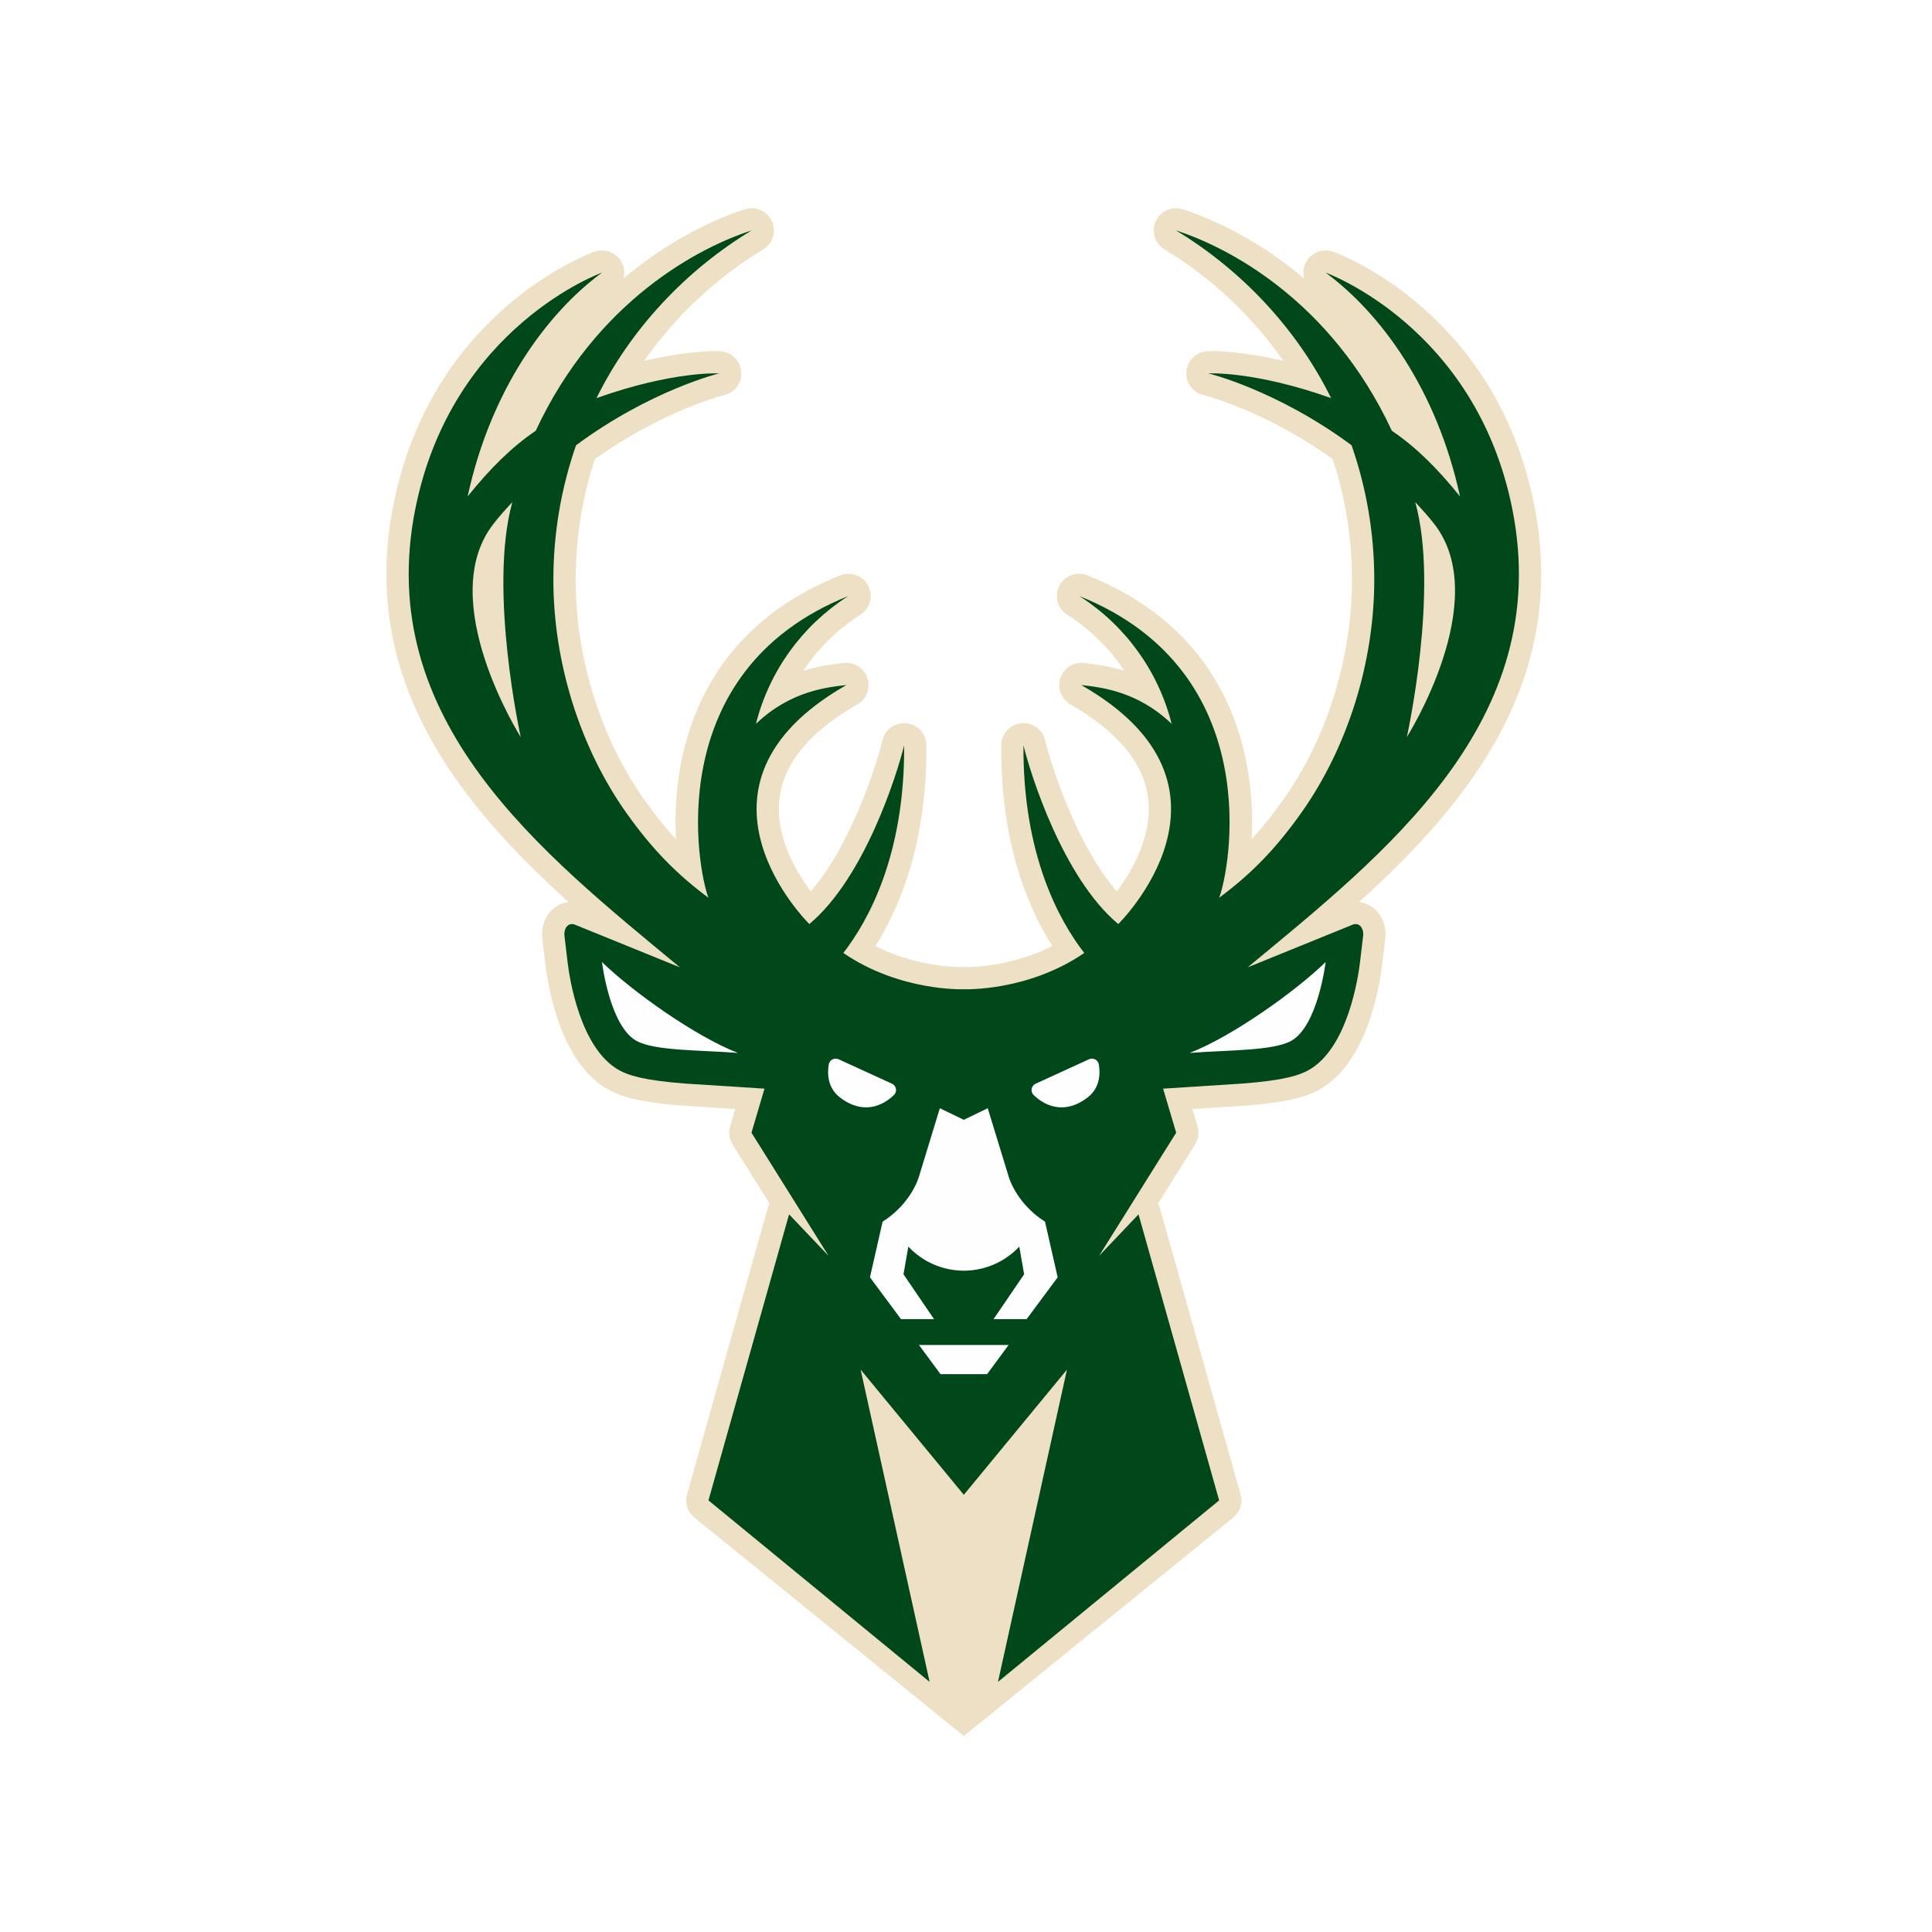
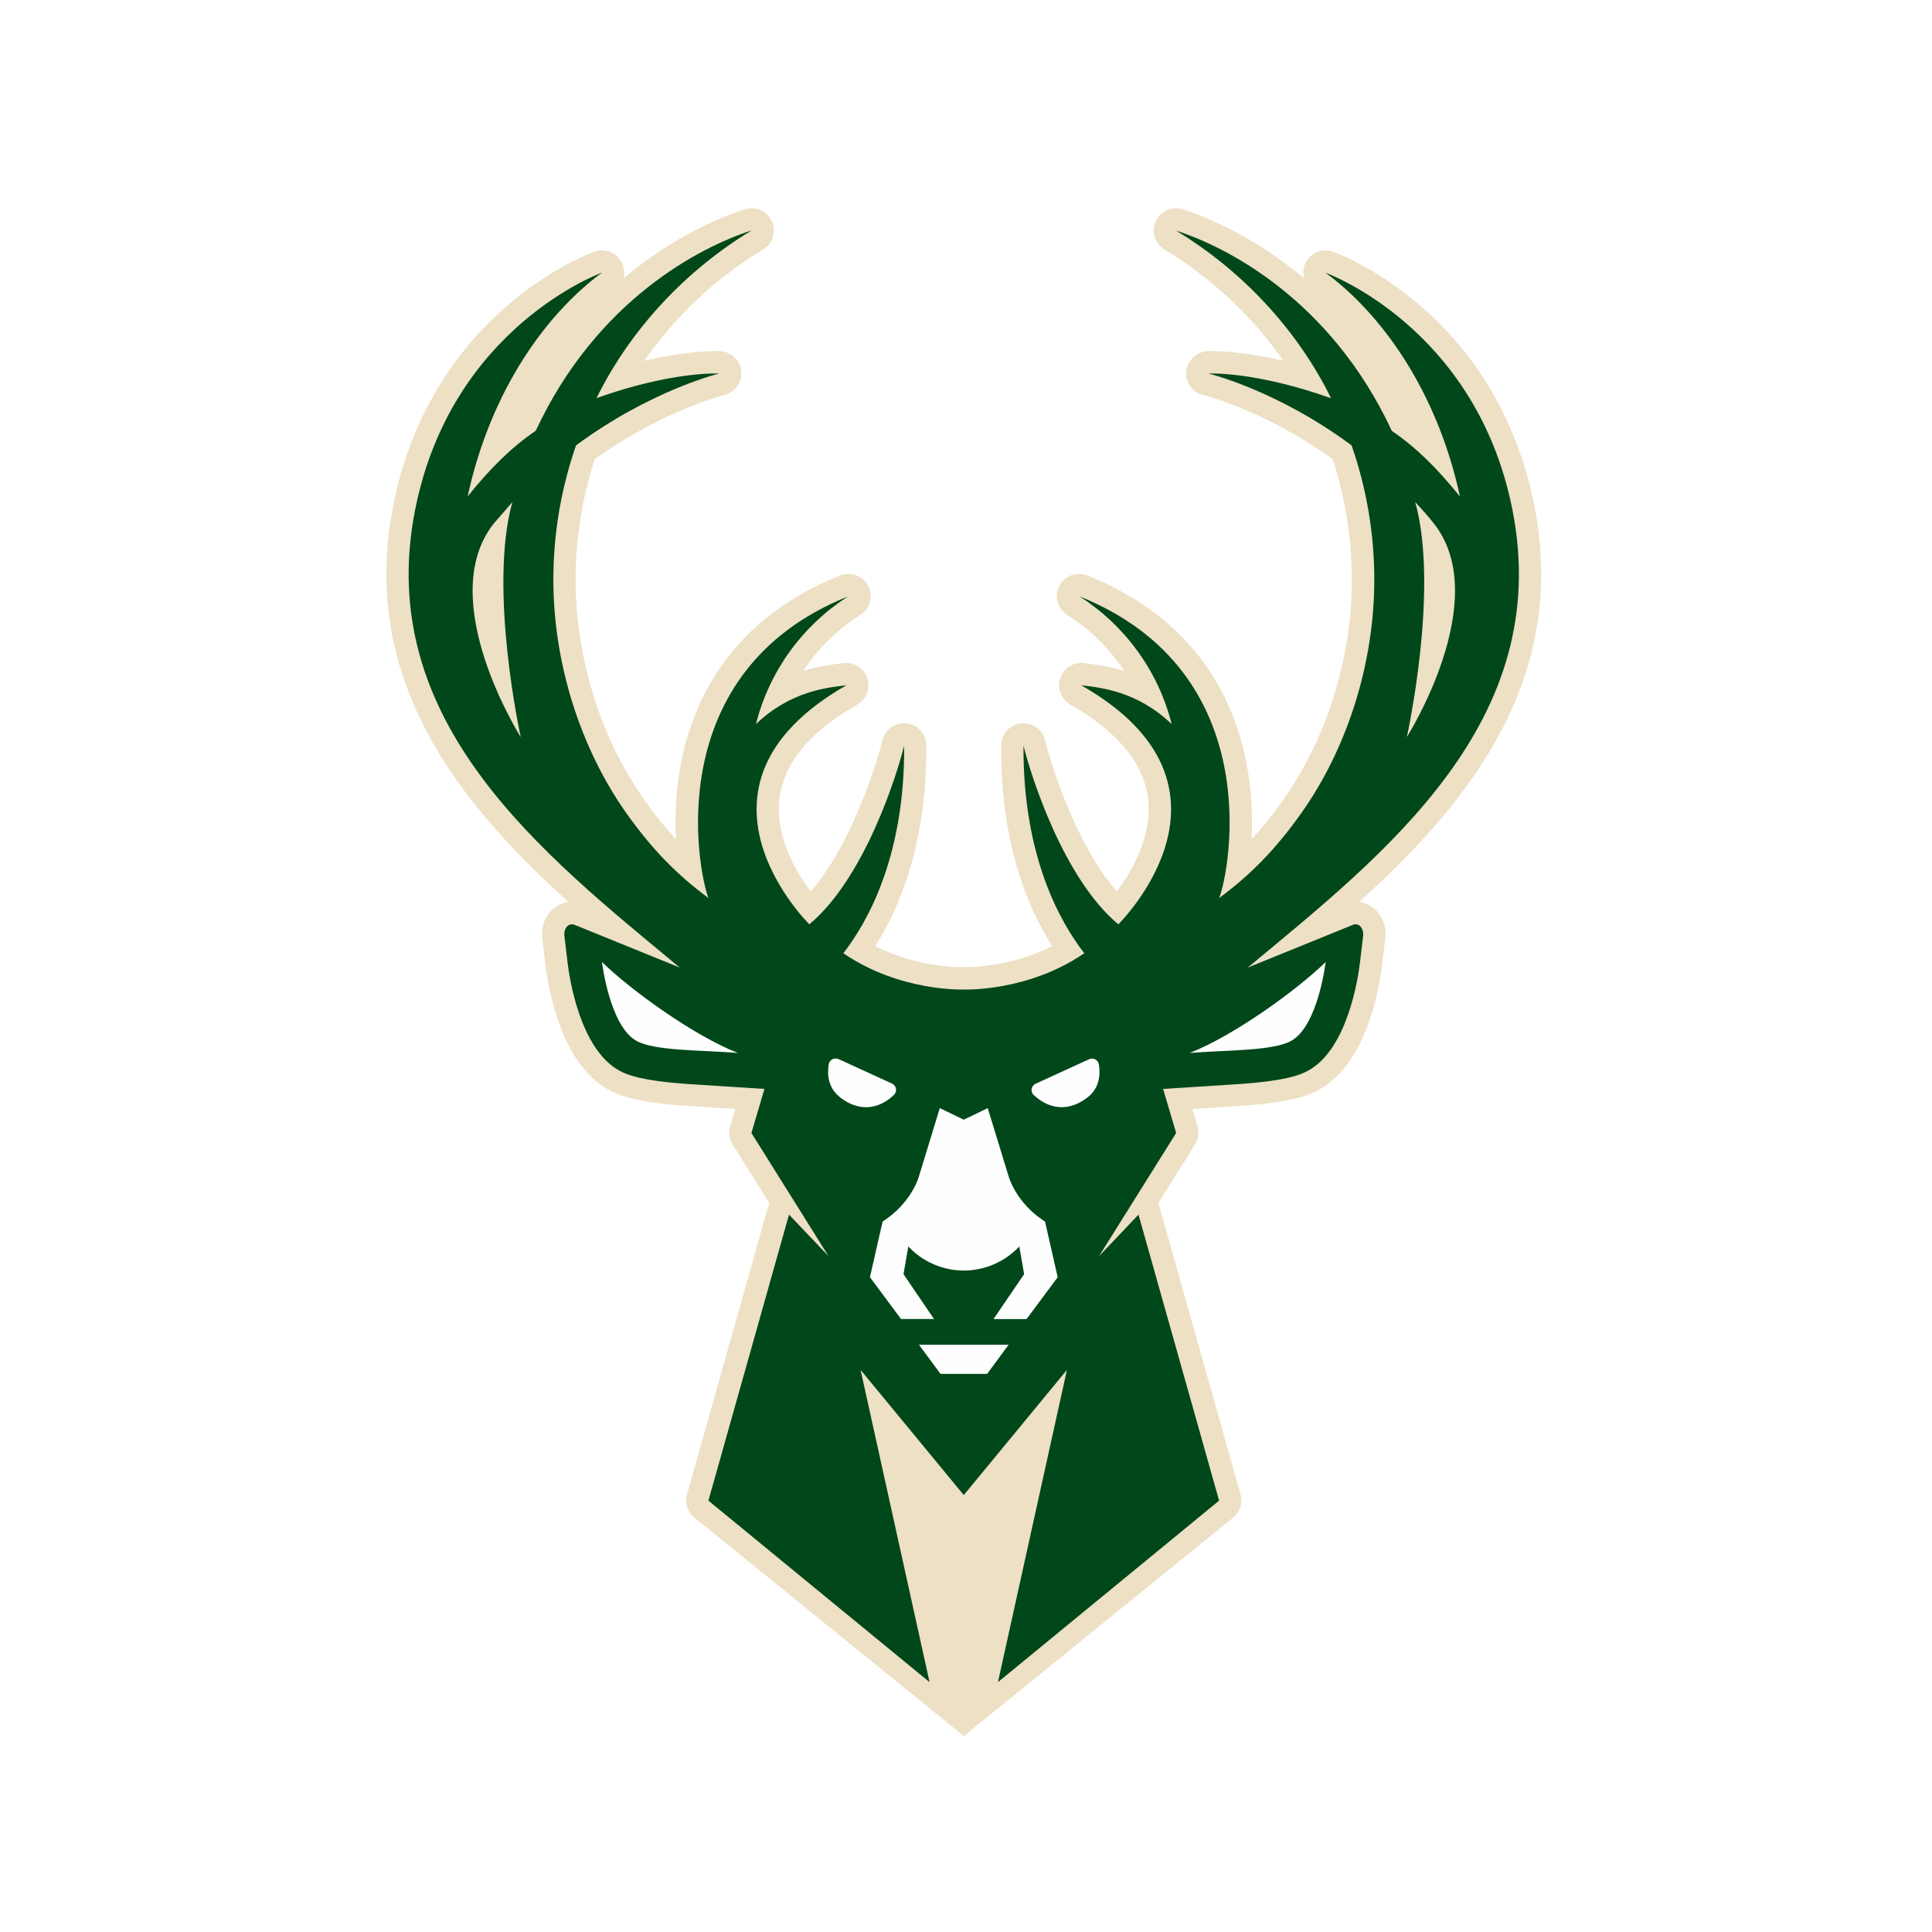
- <svg xmlns="http://www.w3.org/2000/svg" width="150px" height="150px" viewBox="0 0 150 150" version="1.1">
-   <defs />
-   <g id="Page-1" stroke="none" stroke-width="1" fill="none" fill-rule="evenodd">
-     <g id="MIL">
-       <g id="Page-1">
-         <path d="M53.906,117.821 C53.376,117.385 53.154,116.681 53.341,116.021 L59.599,93.818 C59.635,93.686 59.686,93.561 59.75,93.446 L56.876,88.855 C56.613,88.436 56.545,87.926 56.684,87.452 L57.085,86.104 L53.148,85.851 C49.446,85.578 48.126,85.091 47.246,84.608 C43.534,82.561 42.564,76.686 42.352,74.933 L42.118,72.96 C42.002,72.159 42.211,71.377 42.693,70.814 C43.068,70.378 43.585,70.099 44.144,70.035 C35.583,62.309 27.844,52.708 30.548,39.176 C33.531,24.232 45.637,19.728 46.151,19.543 C46.344,19.472 46.543,19.44 46.735,19.44 C47.358,19.44 47.952,19.776 48.261,20.353 C48.476,20.757 48.518,21.208 48.405,21.622 C52.403,18.239 56.224,16.762 57.827,16.249 C58,16.192 58.18,16.166 58.353,16.166 C59.018,16.166 59.641,16.547 59.93,17.178 C60.293,17.973 60.001,18.918 59.249,19.37 C55.598,21.57 52.419,24.566 50.02,28.012 C52.936,27.333 54.892,27.26 55.576,27.26 C55.81,27.26 55.929,27.269 55.929,27.269 C56.783,27.321 57.477,27.99 57.551,28.839 C57.628,29.688 57.075,30.466 56.244,30.668 C56.199,30.681 51.44,31.882 46.186,35.643 C45.194,38.661 44.693,41.813 44.693,45.013 C44.693,51.08 46.639,57.311 50.033,62.104 C50.842,63.247 51.642,64.243 52.48,65.153 C52.156,58.922 53.944,49.187 65.232,44.67 C65.443,44.584 65.662,44.545 65.877,44.545 C66.513,44.545 67.123,44.898 67.422,45.5 C67.826,46.301 67.544,47.278 66.776,47.746 L66.693,47.794 C64.952,48.925 63.488,50.385 62.37,52.077 C63.597,51.699 64.654,51.574 65.366,51.491 L65.501,51.474 C65.569,51.465 65.639,51.462 65.707,51.462 C66.429,51.462 67.088,51.913 67.335,52.609 C67.608,53.368 67.312,54.213 66.632,54.646 L66.574,54.681 C66.551,54.697 66.526,54.713 66.5,54.726 C62.887,56.805 60.877,59.224 60.527,61.921 C60.142,64.868 61.776,67.642 62.948,69.209 C65.986,65.704 67.964,59.717 68.517,57.462 C68.709,56.68 69.409,56.145 70.196,56.145 C70.263,56.145 70.331,56.148 70.398,56.158 C71.265,56.257 71.924,56.988 71.927,57.859 C71.972,65.217 69.99,70.243 67.961,73.453 C71.002,74.991 73.982,75.081 74.627,75.081 C74.701,75.081 74.804,75.077 74.826,75.077 C74.846,75.077 74.955,75.081 75.032,75.081 C75.677,75.081 78.657,74.991 81.698,73.453 C79.669,70.243 77.688,65.217 77.732,57.859 C77.736,56.988 78.391,56.257 79.258,56.158 C79.328,56.148 79.396,56.145 79.463,56.145 C80.25,56.145 80.95,56.68 81.139,57.462 C81.695,59.717 83.673,65.704 86.711,69.209 C87.88,67.645 89.514,64.868 89.132,61.921 C88.782,59.224 86.772,56.805 83.159,54.726 C83.137,54.713 83.05,54.659 83.05,54.659 C82.366,54.226 82.064,53.374 82.334,52.615 C82.581,51.92 83.23,51.462 83.956,51.462 C84.023,51.462 84.091,51.465 84.158,51.474 L84.293,51.491 C85.002,51.574 86.062,51.699 87.289,52.077 C86.171,50.385 84.707,48.925 82.967,47.797 L82.886,47.746 C82.116,47.278 81.833,46.301 82.234,45.5 C82.536,44.898 83.146,44.545 83.782,44.545 C83.997,44.545 84.216,44.584 84.428,44.67 C95.715,49.187 97.503,58.922 97.176,65.153 C98.017,64.243 98.817,63.247 99.626,62.104 C103.02,57.311 104.966,51.08 104.966,45.013 C104.966,41.81 104.465,38.661 103.47,35.643 C98.187,31.853 93.464,30.681 93.416,30.668 C92.584,30.466 92.032,29.688 92.105,28.839 C92.183,27.99 92.876,27.321 93.727,27.269 C93.727,27.269 93.849,27.26 94.084,27.26 C94.764,27.26 96.723,27.333 99.636,28.012 C97.24,24.566 94.061,21.57 90.41,19.37 C89.659,18.918 89.366,17.976 89.729,17.178 C90.018,16.547 90.641,16.166 91.303,16.166 C91.479,16.166 91.656,16.192 91.833,16.249 C93.435,16.762 97.256,18.239 101.254,21.622 C101.142,21.208 101.18,20.757 101.395,20.353 C101.704,19.776 102.301,19.44 102.924,19.44 C103.116,19.44 103.316,19.472 103.508,19.543 C104.022,19.728 116.125,24.232 119.111,39.176 C121.815,52.708 114.076,62.309 105.515,70.035 C106.074,70.099 106.591,70.375 106.963,70.814 C107.448,71.377 107.657,72.159 107.541,72.96 L107.304,74.933 C107.095,76.686 106.125,82.561 102.413,84.608 C101.533,85.091 100.21,85.578 96.527,85.851 L92.574,86.104 L92.976,87.452 C93.114,87.926 93.043,88.436 92.783,88.855 L89.909,93.446 C89.973,93.561 90.025,93.686 90.06,93.818 L96.319,116.021 C96.505,116.681 96.283,117.385 95.753,117.821 L74.83,134.786 L53.906,117.821 Z" id="Fill-1" fill="#EDE0C5" />
-         <path d="M40.43,57.225 C40.43,57.225 37.896,45.766 39.778,38.985 C39.277,39.526 38.766,40.083 38.298,40.692 C33.706,46.618 40.43,57.225 40.43,57.225 M109.228,57.225 C109.228,57.225 115.956,46.618 111.364,40.692 C110.892,40.083 110.381,39.526 109.88,38.985 C111.765,45.766 109.228,57.225 109.228,57.225 M32.245,39.513 C35.074,25.354 46.736,21.167 46.736,21.167 C42.466,24.313 38.108,30.233 36.307,38.543 C38.06,36.371 39.685,34.743 41.595,33.443 C46.325,23.281 54.395,19.158 58.354,17.893 C53.22,20.991 48.923,25.601 46.313,30.909 C52.25,28.794 55.837,28.99 55.837,28.99 C55.837,28.99 50.526,30.278 44.723,34.57 C43.586,37.841 42.963,41.355 42.963,45.01 C42.963,51.446 45.041,58.042 48.621,63.1 C50.635,65.945 52.584,67.912 55.005,69.702 C54.202,67.691 51.155,52.164 65.875,46.272 L65.772,46.333 C62.294,48.582 59.732,52.08 58.691,56.2 C61.379,53.631 64.215,53.365 65.708,53.185 C65.682,53.201 65.66,53.217 65.637,53.23 C51.971,61.095 62.837,71.743 62.837,71.743 C67.146,68.142 69.657,60.076 70.197,57.869 C70.252,66.393 67.41,71.496 65.477,73.989 C69.882,77.006 74.824,76.804 74.824,76.804 L74.831,76.804 L74.834,76.804 C74.837,76.804 79.776,77.006 84.181,73.989 C82.248,71.496 79.41,66.393 79.461,57.869 C80.001,60.076 82.515,68.142 86.821,71.743 C86.821,71.743 97.691,61.095 84.024,53.23 C83.998,53.217 83.976,53.201 83.953,53.185 C85.443,53.365 88.279,53.631 90.967,56.2 C89.926,52.08 87.364,48.582 83.886,46.333 L83.783,46.272 C98.503,52.164 95.456,67.691 94.653,69.702 C97.077,67.912 99.023,65.945 101.037,63.1 C104.62,58.042 106.698,51.446 106.698,45.01 C106.698,41.355 106.075,37.841 104.935,34.57 C99.132,30.278 93.824,28.99 93.824,28.99 C93.824,28.99 97.408,28.794 103.345,30.909 C100.735,25.601 96.441,20.991 91.304,17.893 C95.263,19.158 103.333,23.281 108.063,33.443 C109.973,34.743 111.601,36.371 113.355,38.543 C111.553,30.233 107.192,24.313 102.922,21.167 C102.922,21.167 114.588,25.354 117.413,39.513 C120.708,55.995 107.513,66.288 96.872,75.103 L104.996,71.801 C105.545,71.567 105.927,72.095 105.824,72.73 L105.587,74.729 C105.455,75.831 104.646,81.408 101.576,83.096 C100.911,83.464 99.768,83.881 96.4,84.131 L90.302,84.522 L91.317,87.943 L85.331,97.505 L88.394,94.282 L94.653,116.489 L77.483,130.581 L82.839,106.337 L74.831,116.056 L66.819,106.337 L72.175,130.581 L55.005,116.489 L61.264,94.282 L64.33,97.505 L58.345,87.943 L59.356,84.522 L53.258,84.131 C49.89,83.881 48.747,83.464 48.082,83.096 C45.012,81.408 44.203,75.831 44.071,74.729 L43.834,72.73 C43.731,72.095 44.113,71.567 44.662,71.801 L52.786,75.103 C42.148,66.288 28.953,55.995 32.245,39.513" id="Fill-4" fill="#00471A" />
-         <path d="M46.737,74.692 L46.737,74.692 C46.737,74.692 47.328,79.664 49.422,80.817 C50.832,81.592 54.28,81.519 57.292,81.749 C53.956,80.458 49.043,76.938 46.737,74.692 L46.737,74.692 Z M65.211,85.203 C67.035,86.606 68.579,85.824 69.408,85.014 C69.681,84.751 69.597,84.296 69.254,84.139 C68.384,83.742 66.739,82.989 65.105,82.239 C64.777,82.092 64.402,82.294 64.344,82.649 C64.228,83.354 64.244,84.456 65.211,85.203 L65.211,85.203 Z M68.525,94.851 L67.542,99.17 L69.957,102.421 L72.52,102.421 L70.147,98.936 L70.522,96.786 C71.598,97.933 73.13,98.651 74.828,98.657 C76.53,98.651 78.059,97.933 79.138,96.786 L79.513,98.936 L77.137,102.421 L79.703,102.421 L82.118,99.17 L81.135,94.851 C78.829,93.381 78.296,91.296 78.296,91.296 L76.688,86.042 L74.828,86.942 L72.969,86.042 L71.364,91.296 C71.364,91.296 70.83,93.381 68.525,94.851 L68.525,94.851 Z M80.249,85.014 C81.077,85.824 82.625,86.606 84.446,85.203 C85.412,84.456 85.431,83.354 85.316,82.649 C85.255,82.294 84.879,82.092 84.552,82.239 C82.917,82.989 81.276,83.742 80.406,84.139 C80.062,84.296 79.979,84.751 80.249,85.014 L80.249,85.014 Z M78.309,104.423 L74.828,104.423 L71.347,104.423 L73.02,106.688 L74.828,106.688 L76.639,106.688 L78.309,104.423 Z M92.368,81.749 C95.38,81.519 98.828,81.592 100.238,80.817 C102.328,79.664 102.923,74.692 102.923,74.692 L102.923,74.692 C100.614,76.938 95.701,80.458 92.368,81.749 L92.368,81.749 Z" id="Fill-6" fill="#FEFEFE" />
-         <rect id="Rectangle" x="0" y="0" width="150" height="150" />
-       </g>
-     </g>
-   </g>
+ <svg xmlns="http://www.w3.org/2000/svg" width="150" height="150" fill-rule="evenodd">
+   <path d="M53.906 117.82a1.72 1.72 0 0 1-.565-1.8L59.6 93.818a1.64 1.64 0 0 1 .151-.372l-2.874-4.59c-.263-.42-.33-.93-.193-1.403l.4-1.35-3.937-.253c-3.702-.272-5.022-.76-5.902-1.243-3.712-2.047-4.682-7.922-4.894-9.674l-.234-1.973c-.116-.8.093-1.583.575-2.146.376-.436.893-.714 1.45-.778-8.56-7.727-16.3-17.327-13.596-30.86 2.983-14.944 15.09-19.448 15.603-19.634.193-.07.392-.103.584-.103.623 0 1.217.336 1.525.913.215.404.257.855.145 1.27 3.998-3.383 7.82-4.86 9.42-5.372.173-.058.353-.083.527-.083a1.73 1.73 0 0 1 1.577 1.012c.363.794.07 1.74-.68 2.19-3.65 2.2-6.83 5.196-9.23 8.643 2.916-.68 4.87-.753 5.555-.753.234 0 .353.01.353.01a1.73 1.73 0 0 1 1.622 1.57 1.72 1.72 0 0 1-1.307 1.829c-.045.013-4.804 1.214-10.057 4.975-.992 3.018-1.493 6.17-1.493 9.37 0 6.067 1.946 12.298 5.34 17.1.81 1.144 1.61 2.14 2.447 3.05-.324-6.23 1.464-15.966 12.75-20.483a1.7 1.7 0 0 1 .645-.125c.636 0 1.246.352 1.545.955.405.8.122 1.778-.645 2.246l-.083.048c-1.74 1.13-3.205 2.592-4.322 4.283 1.227-.378 2.283-.503 2.996-.586l.135-.016c.067-.01.138-.013.206-.013a1.73 1.73 0 0 1 1.628 1.147c.273.76-.022 1.605-.703 2.037l-.058.035c-.022.016-.048.032-.074.045-3.613 2.08-5.623 4.498-5.973 7.195-.385 2.947 1.25 5.72 2.42 7.288 3.038-3.505 5.016-9.492 5.568-11.747a1.73 1.73 0 0 1 1.679-1.317 1.43 1.43 0 0 1 .202.013c.867.1 1.525.83 1.528 1.7.045 7.358-1.936 12.385-3.966 15.594 3.04 1.538 6.02 1.627 6.666 1.627.074 0 .177-.003.2-.003s.128.003.206.003c.645 0 3.625-.1 6.666-1.627-2.03-3.2-4.01-8.236-3.966-15.594a1.72 1.72 0 0 1 1.525-1.701c.07-.01.138-.013.206-.013.787 0 1.487.535 1.676 1.317.556 2.255 2.534 8.242 5.57 11.747 1.17-1.563 2.803-4.34 2.42-7.288-.35-2.697-2.36-5.116-5.973-7.195-.022-.013-.11-.067-.11-.067a1.74 1.74 0 0 1-.716-2.044c.247-.695.896-1.153 1.622-1.153a1.43 1.43 0 0 1 .202.013l.135.016c.7.083 1.77.208 2.996.586-1.117-1.69-2.582-3.152-4.322-4.28l-.08-.05c-.77-.468-1.053-1.445-.652-2.246a1.73 1.73 0 0 1 1.548-.955 1.7 1.7 0 0 1 .645.125c11.287 4.517 13.076 14.252 12.748 20.483.84-.9 1.64-1.906 2.45-3.05 3.394-4.792 5.34-11.023 5.34-17.1 0-3.203-.5-6.352-1.496-9.37-5.282-3.8-10.006-4.962-10.054-4.975-.832-.202-1.384-.98-1.3-1.83s.77-1.518 1.622-1.57c0 0 .122-.01.356-.01.68 0 2.64.074 5.552.753-2.396-3.447-5.575-6.442-9.226-8.643-.75-.452-1.044-1.393-.68-2.19a1.73 1.73 0 0 1 1.573-1.012c.177 0 .353.026.53.083 1.602.513 5.424 1.99 9.42 5.372-.112-.413-.074-.865.14-1.27.308-.577.906-.913 1.528-.913.193 0 .392.032.584.103.514.186 12.617 4.7 15.603 19.634 2.704 13.53-5.035 23.132-13.596 30.86.56.064 1.076.34 1.448.778.485.564.694 1.345.578 2.146l-.238 1.973c-.21 1.752-1.178 7.627-4.89 9.674-.88.484-2.203.97-5.886 1.243l-3.953.253.4 1.35a1.74 1.74 0 0 1-.193 1.403l-2.874 4.59a1.64 1.64 0 0 1 .151.372l6.258 22.203a1.72 1.72 0 0 1-.565 1.8L74.83 134.786 53.906 117.82z" fill="#ede0c5" />
+   <path d="M40.43 57.225s-2.534-11.46-.652-18.24l-1.48 1.707c-4.592 5.926 2.132 16.533 2.132 16.533m68.798 0s6.727-10.607 2.135-16.533c-.472-.61-.983-1.166-1.484-1.707 1.885 6.782-.652 18.24-.652 18.24M32.245 39.513c2.83-14.16 14.492-18.346 14.492-18.346-4.27 3.146-8.628 9.066-10.43 17.375 1.753-2.172 3.378-3.8 5.29-5.1 4.73-10.16 12.8-14.284 16.76-15.55-5.135 3.098-9.43 7.707-12.042 13.016C52.25 28.794 55.837 29 55.837 29s-5.31 1.288-11.114 5.58a31.75 31.75 0 0 0-1.76 10.44c0 6.436 2.078 13.032 5.658 18.1 2.013 2.845 3.963 4.812 6.384 6.602-.803-2.012-3.85-17.54 10.87-23.43l-.103.06c-3.478 2.25-6.04 5.747-7.08 9.867 2.688-2.57 5.523-2.835 7.016-3.014-.026.016-.048.032-.07.045-13.667 7.864-2.8 18.513-2.8 18.513 4.31-3.6 6.82-11.667 7.36-13.874.055 8.524-2.787 13.627-4.72 16.12 4.406 3.018 9.348 2.816 9.348 2.816h.01c.003 0 4.942.202 9.348-2.816-1.933-2.492-4.772-7.595-4.72-16.12.54 2.207 3.054 10.273 7.36 13.874 0 0 10.87-10.648-2.797-18.513a.53.53 0 0 1-.071-.045c1.5.18 4.325.445 7.013 3.014-1.04-4.12-3.603-7.618-7.08-9.867l-.103-.06c14.72 5.89 11.672 21.418 10.87 23.43 2.424-1.79 4.37-3.758 6.384-6.602 3.584-5.058 5.66-11.654 5.66-18.1a31.67 31.67 0 0 0-1.763-10.44C99.132 30.278 93.824 29 93.824 29s3.584-.195 9.52 1.92c-2.61-5.308-6.904-9.918-12.042-13.016 3.96 1.265 12.03 5.388 16.76 15.55 1.91 1.3 3.54 2.928 5.292 5.1-1.8-8.3-6.162-14.23-10.433-17.375 0 0 11.666 4.187 14.492 18.346 3.295 16.482-9.9 26.774-20.542 35.6l8.124-3.303c.55-.234.93.295.828.93l-.238 2c-.132 1.102-.94 6.68-4.01 8.367-.665.368-1.808.785-5.176 1.035l-6.098.39 1.015 3.42-5.986 9.562 3.063-3.223 6.258 22.206-17.17 14.092 5.356-24.244-8.01 9.72-8.012-9.72 5.356 24.244-17.17-14.092 6.258-22.206 3.067 3.223-5.986-9.562 1.012-3.42-6.098-.39c-3.368-.25-4.512-.666-5.176-1.035-3.07-1.688-3.88-7.265-4.01-8.367l-.238-2c-.103-.634.28-1.163.828-.93l8.124 3.303c-10.638-8.816-23.833-19.11-20.542-35.6" fill="#00471a" />
+   <path d="M46.737 74.692s.59 4.972 2.685 6.125c1.4.775 4.858.702 7.87.932-3.336-1.29-8.25-4.812-10.555-7.057zm18.474 10.5c1.824 1.403 3.368.62 4.197-.19.273-.263.19-.718-.154-.875l-4.15-1.9c-.328-.147-.703.054-.76.4-.116.705-.1 1.807.867 2.553zm3.314 9.65l-.983 4.318 2.415 3.25h2.562l-2.373-3.485.376-2.15a5.92 5.92 0 0 0 4.306 1.871c1.702-.006 3.23-.724 4.31-1.87l.376 2.15-2.376 3.485h2.566l2.415-3.25-.983-4.318c-2.306-1.47-2.84-3.556-2.84-3.556l-1.61-5.254-1.86.9-1.86-.9-1.606 5.254s-.533 2.085-2.84 3.556zm11.724-9.838c.828.8 2.376 1.592 4.197.19.967-.746.986-1.848.87-2.553-.06-.356-.437-.557-.764-.4l-4.146 1.9a.54.54 0 0 0-.157.875zm-1.94 19.4h-6.962l1.673 2.265h3.62l1.67-2.265zM92.368 81.75c3.012-.23 6.46-.157 7.87-.932 2.1-1.153 2.685-6.125 2.685-6.125-2.31 2.246-7.222 5.766-10.555 7.057z" fill="#fefefe" />
</svg>
